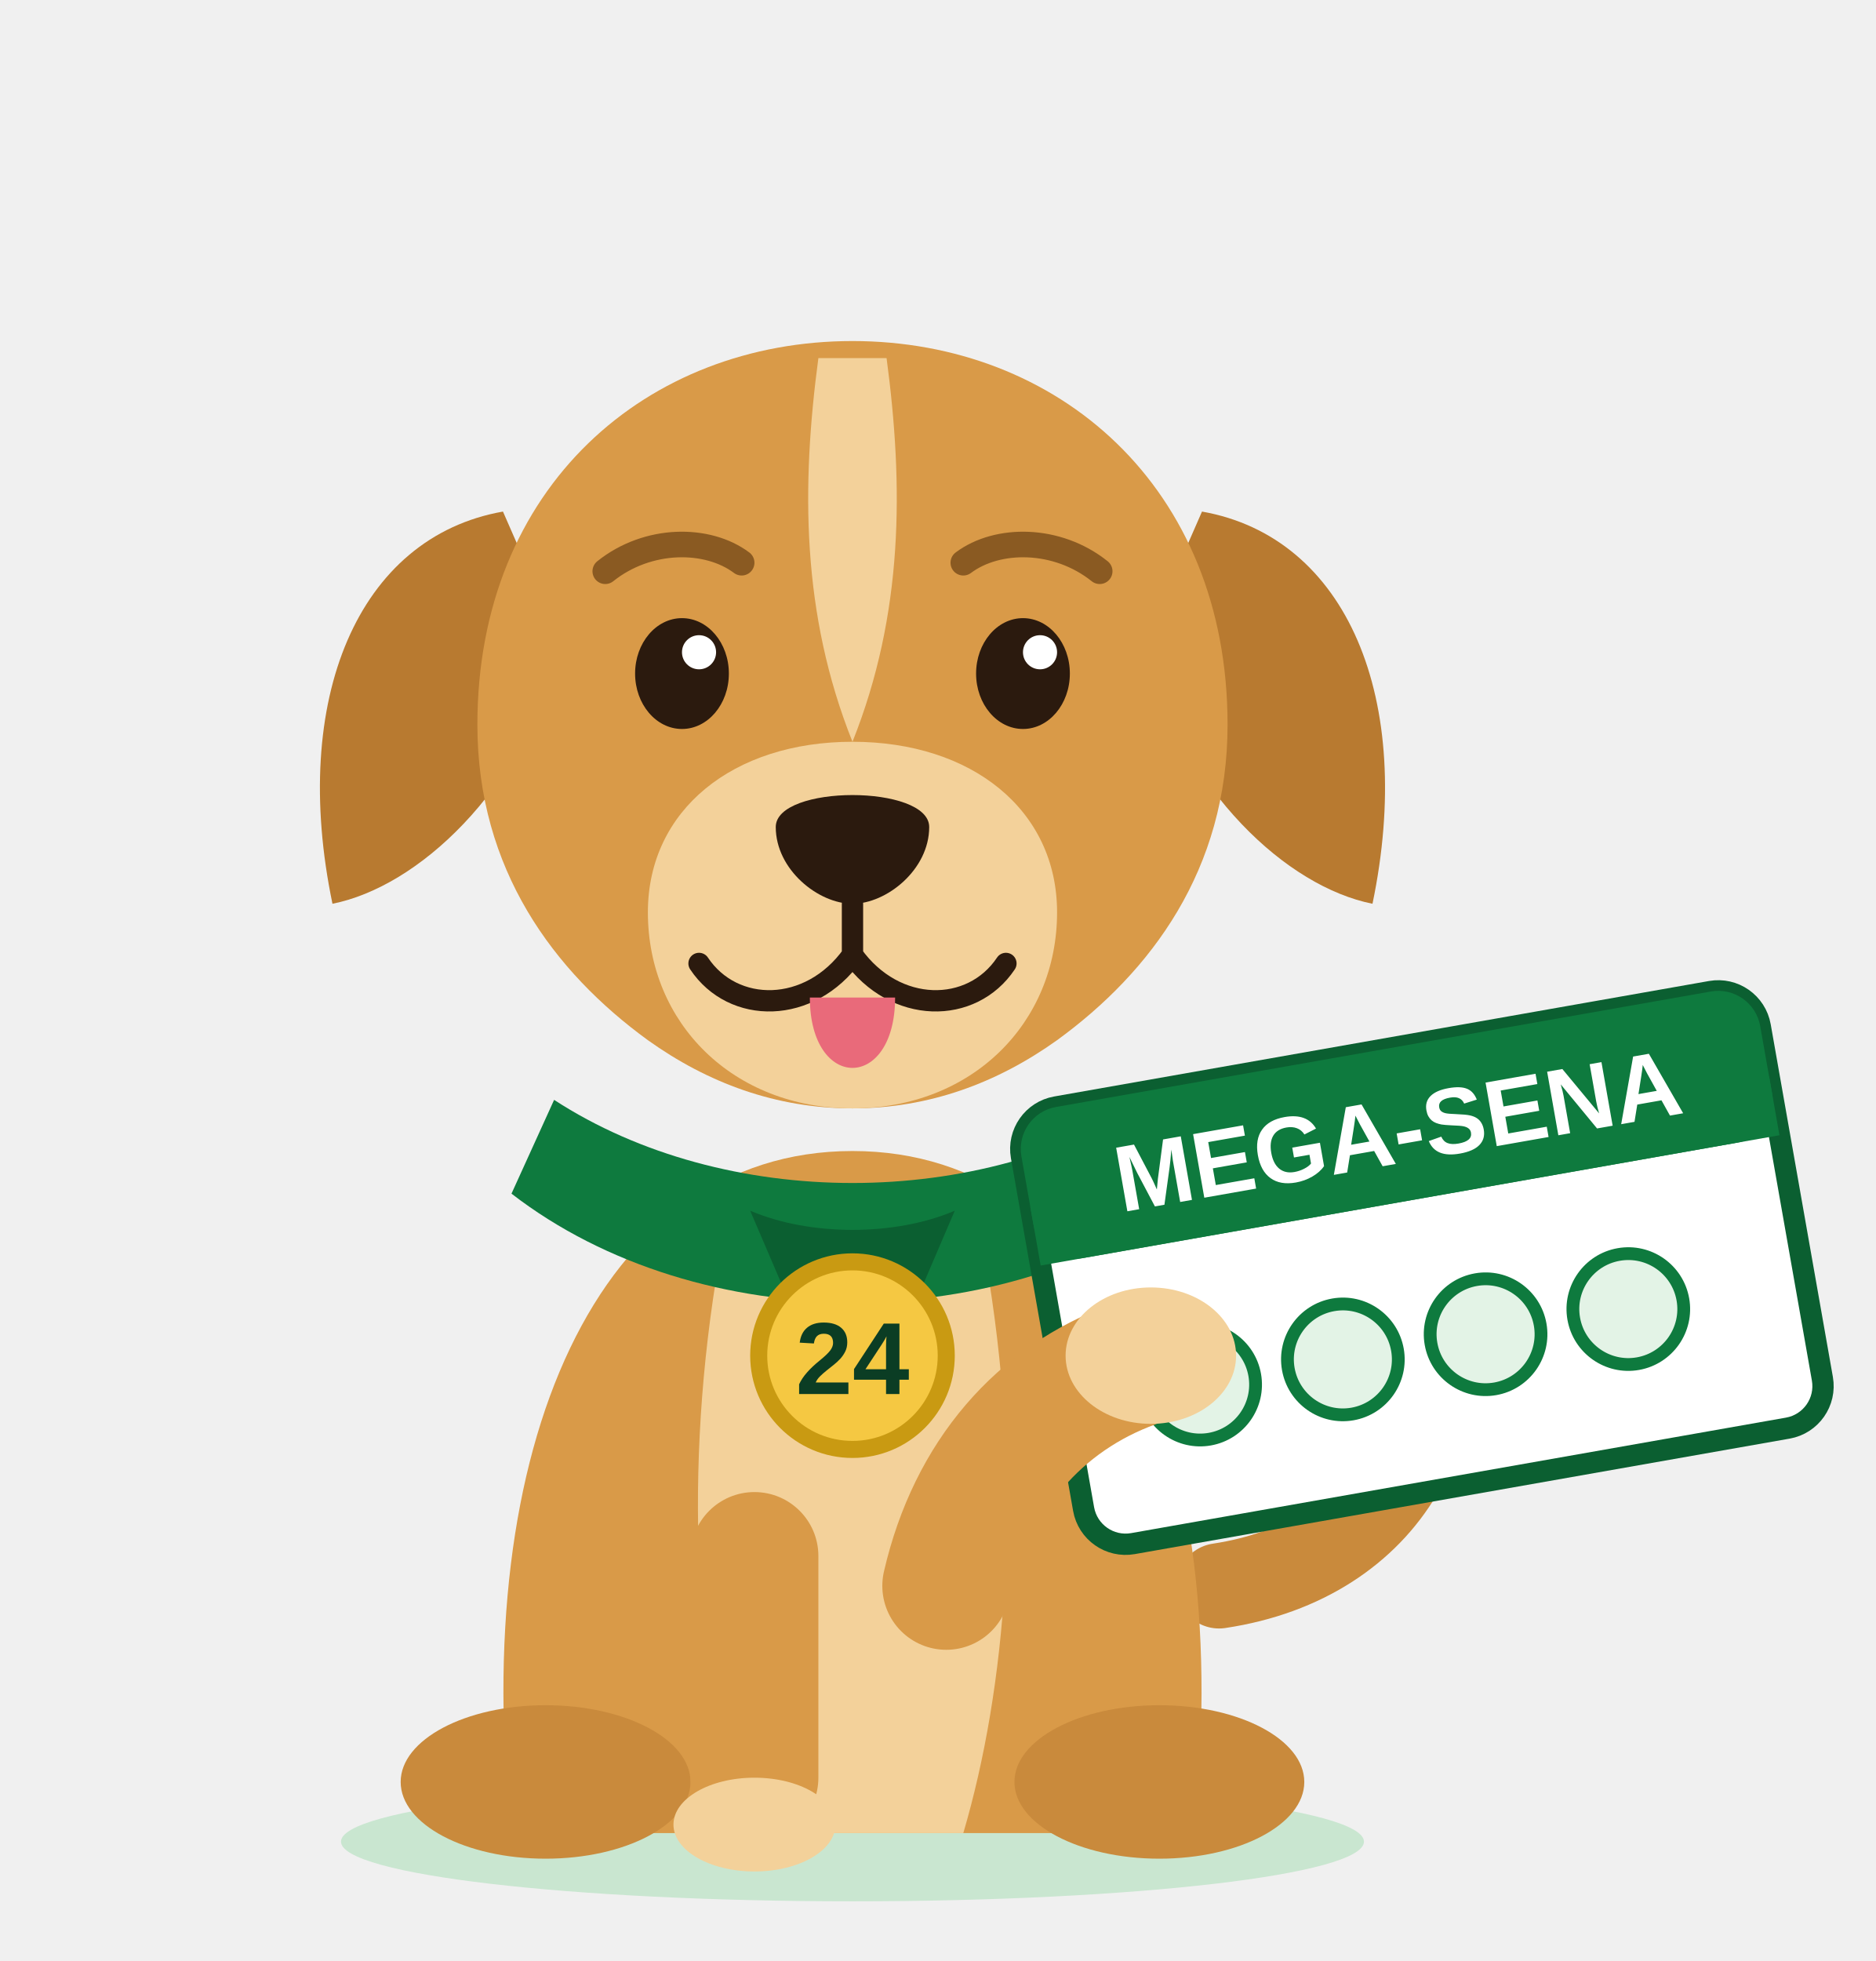
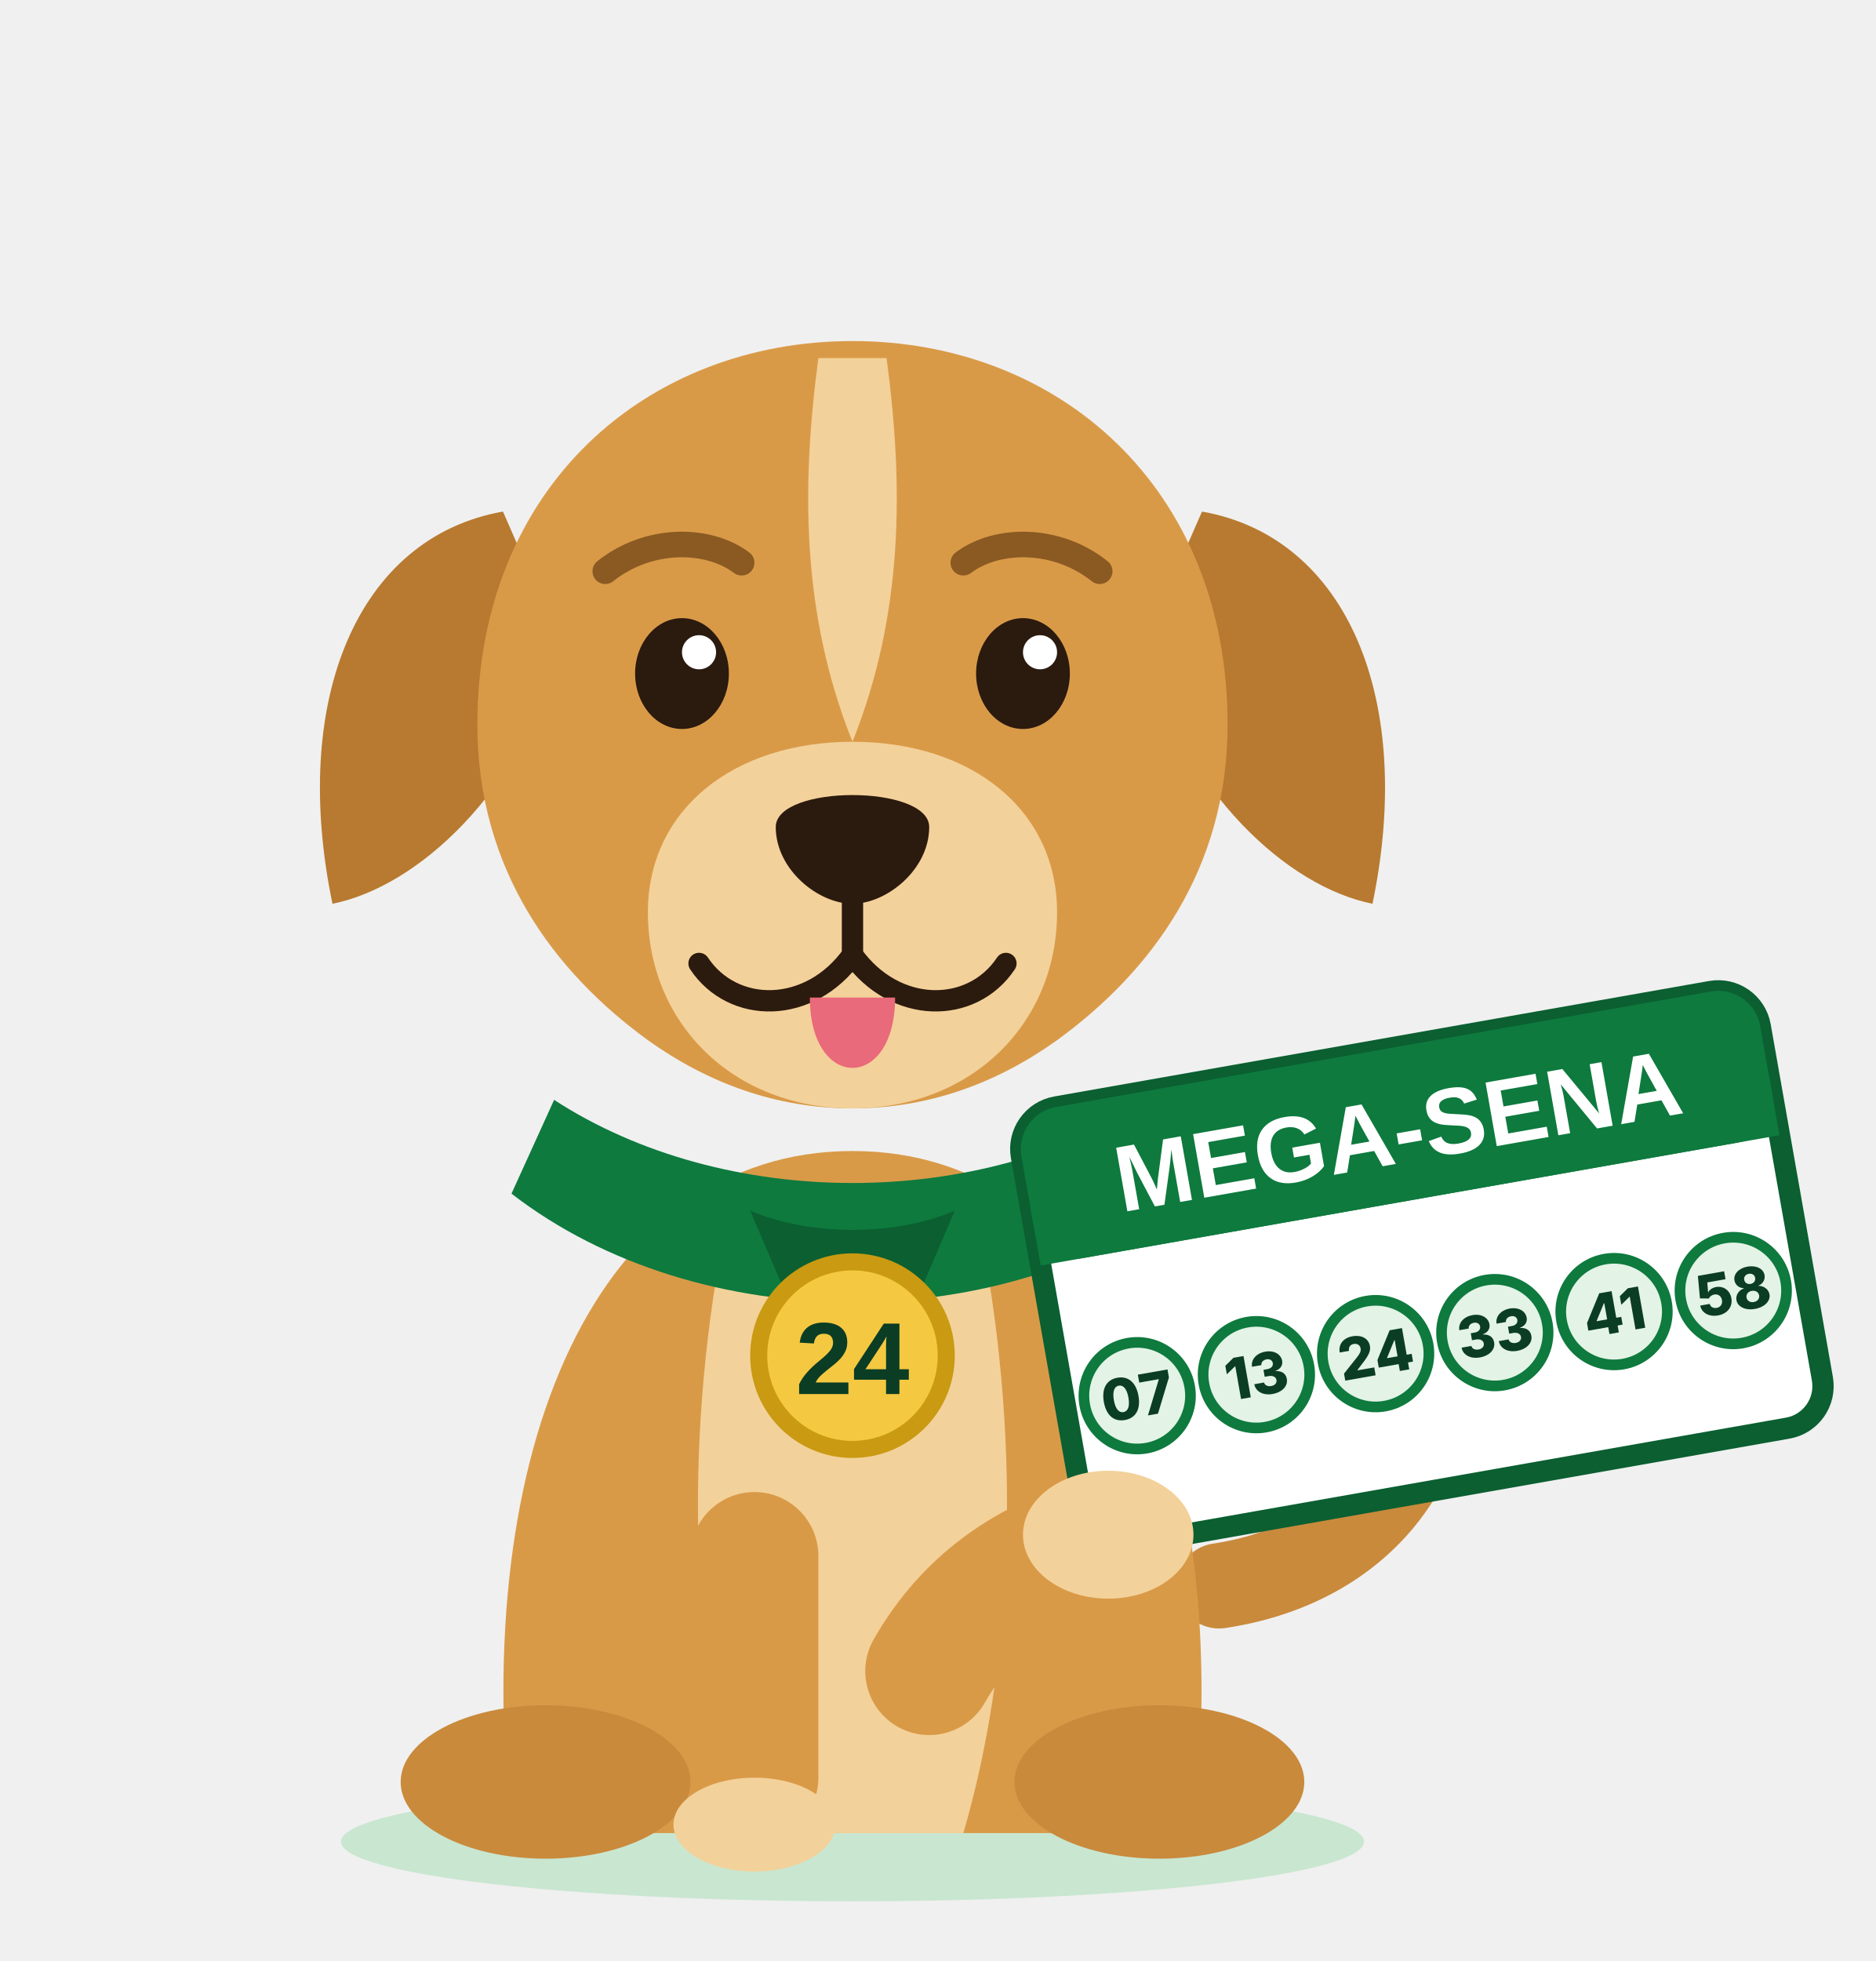
<svg xmlns="http://www.w3.org/2000/svg" viewBox="0 0 440 460">
  <ellipse cx="200" cy="432" rx="120" ry="14" fill="#C9E6D0" />
  <path d="M286 372c40-6 58-40 46-74" fill="none" stroke="#C98A3C" stroke-width="20" stroke-linecap="round" />
  <path d="M120 430c-10-90 20-160 80-160s90 70 80 160z" fill="#D99A48" />
  <path d="M168 300c-8 50-4 96 6 130h52c10-34 14-80 6-130-18-10-46-10-64 0z" fill="#F3D19A" />
  <ellipse cx="128" cy="418" rx="34" ry="18" fill="#C98A3C" />
  <ellipse cx="272" cy="418" rx="34" ry="18" fill="#C98A3C" />
  <rect x="162" y="350" width="30" height="82" rx="15" fill="#D99A48" />
  <ellipse cx="177" cy="428" rx="19" ry="11" fill="#F3D19A" />
  <path d="M118 120c-34 6-50 44-40 92 20-4 44-26 54-60z" fill="#B87A30" />
  <path d="M282 120c34 6 50 44 40 92-20-4-44-26-54-60z" fill="#B87A30" />
  <path d="M112 170c0-56 40-90 88-90s88 34 88 90c0 34-18 58-40 74-14 10-30 16-48 16s-34-6-48-16c-22-16-40-40-40-74z" fill="#D99A48" />
  <path d="M152 214c0-24 20-40 48-40s48 16 48 40c0 26-20 46-48 46s-48-20-48-46z" fill="#F3D19A" />
  <path d="M192 84c-4 30-4 60 8 90 12-30 12-60 8-90z" fill="#F3D19A" />
  <ellipse cx="160" cy="158" rx="11" ry="13" fill="#2B1A0E" />
  <circle cx="164" cy="153" r="4" fill="#fff" />
  <ellipse cx="240" cy="158" rx="11" ry="13" fill="#2B1A0E" />
  <circle cx="244" cy="153" r="4" fill="#fff" />
  <path d="M142 134c10-8 24-8 32-2M226 132c8-6 22-6 32 2" fill="none" stroke="#8A5A22" stroke-width="6" stroke-linecap="round" />
  <path d="M182 194c0-10 36-10 36 0 0 10-10 18-18 18s-18-8-18-18z" fill="#2B1A0E" />
  <path d="M200 212v12M200 224c-10 14-28 14-36 2M200 224c10 14 28 14 36 2" fill="none" stroke="#2B1A0E" stroke-width="5" stroke-linecap="round" />
  <path d="M190 234c0 22 20 22 20 0z" fill="#E96A7A" />
  <path d="M130 258c40 26 100 26 140 0l10 22c-44 34-116 34-160 0z" fill="#0E7A3E" />
  <path d="M176 284l24 56 24-56c-14 6-34 6-48 0z" fill="#0B5F31" />
  <circle cx="200" cy="318" r="22" fill="#F5C842" stroke="#C99A12" stroke-width="4" />
  <text x="200" y="327" font-family="Poppins, Arial, sans-serif" font-weight="700" font-size="24" text-anchor="middle" fill="#0B3D24">24</text>
  <g transform="rotate(-10 330 300)">
    <rect x="246" y="246" width="176" height="104" rx="10" fill="#fff" stroke="#0B5F31" stroke-width="5" />
    <rect x="246" y="246" width="176" height="36" rx="10" fill="#0E7A3E" />
    <rect x="246" y="268" width="176" height="14" fill="#0E7A3E" />
    <text x="334" y="273" font-family="Poppins, Arial, sans-serif" font-weight="700" font-size="22" text-anchor="middle" fill="#fff">MEGA-SENA</text>
-     <g fill="#E3F3E6" stroke="#0E7A3E" stroke-width="3">
-       <circle cx="278" cy="316" r="13" />
-       <circle cx="312" cy="316" r="13" />
-       <circle cx="346" cy="316" r="13" />
-       <circle cx="380" cy="316" r="13" />
+     <g stroke="#0E7A3E" stroke-width="2.5">
+       <circle cx="263.0" cy="316" r="12.5" fill="#E3F3E6" />
+       <circle cx="291.4" cy="316" r="12.5" fill="#E3F3E6" />
+       <circle cx="319.8" cy="316" r="12.5" fill="#E3F3E6" />
+       <circle cx="348.2" cy="316" r="12.5" fill="#E3F3E6" />
+       <circle cx="376.6" cy="316" r="12.5" fill="#E3F3E6" />
+       <circle cx="405.0" cy="316" r="12.5" fill="#E3F3E6" />
+     </g>
+     <g font-family="Outfit, Inter, Arial, sans-serif" font-weight="800" font-size="13.5" text-anchor="middle" fill="#0B3D24">
+       <text x="263.0" y="321">07</text>
+       <text x="291.4" y="321">13</text>
+       <text x="319.8" y="321">24</text>
+       <text x="348.2" y="321">33</text>
+       <text x="376.6" y="321">41</text>
+       <text x="405.0" y="321">58</text>
    </g>
  </g>
-   <path d="M222 372c6-26 22-44 44-52" fill="none" stroke="#D99A48" stroke-width="30" stroke-linecap="round" />
-   <ellipse cx="270" cy="318" rx="20" ry="16" fill="#F3D19A" />
+   <path d="M218 392c8-14 20-24 38-30" fill="none" stroke="#D99A48" stroke-width="30" stroke-linecap="round" />
+   <ellipse cx="260" cy="360" rx="20" ry="15" fill="#F3D19A" />
</svg>
